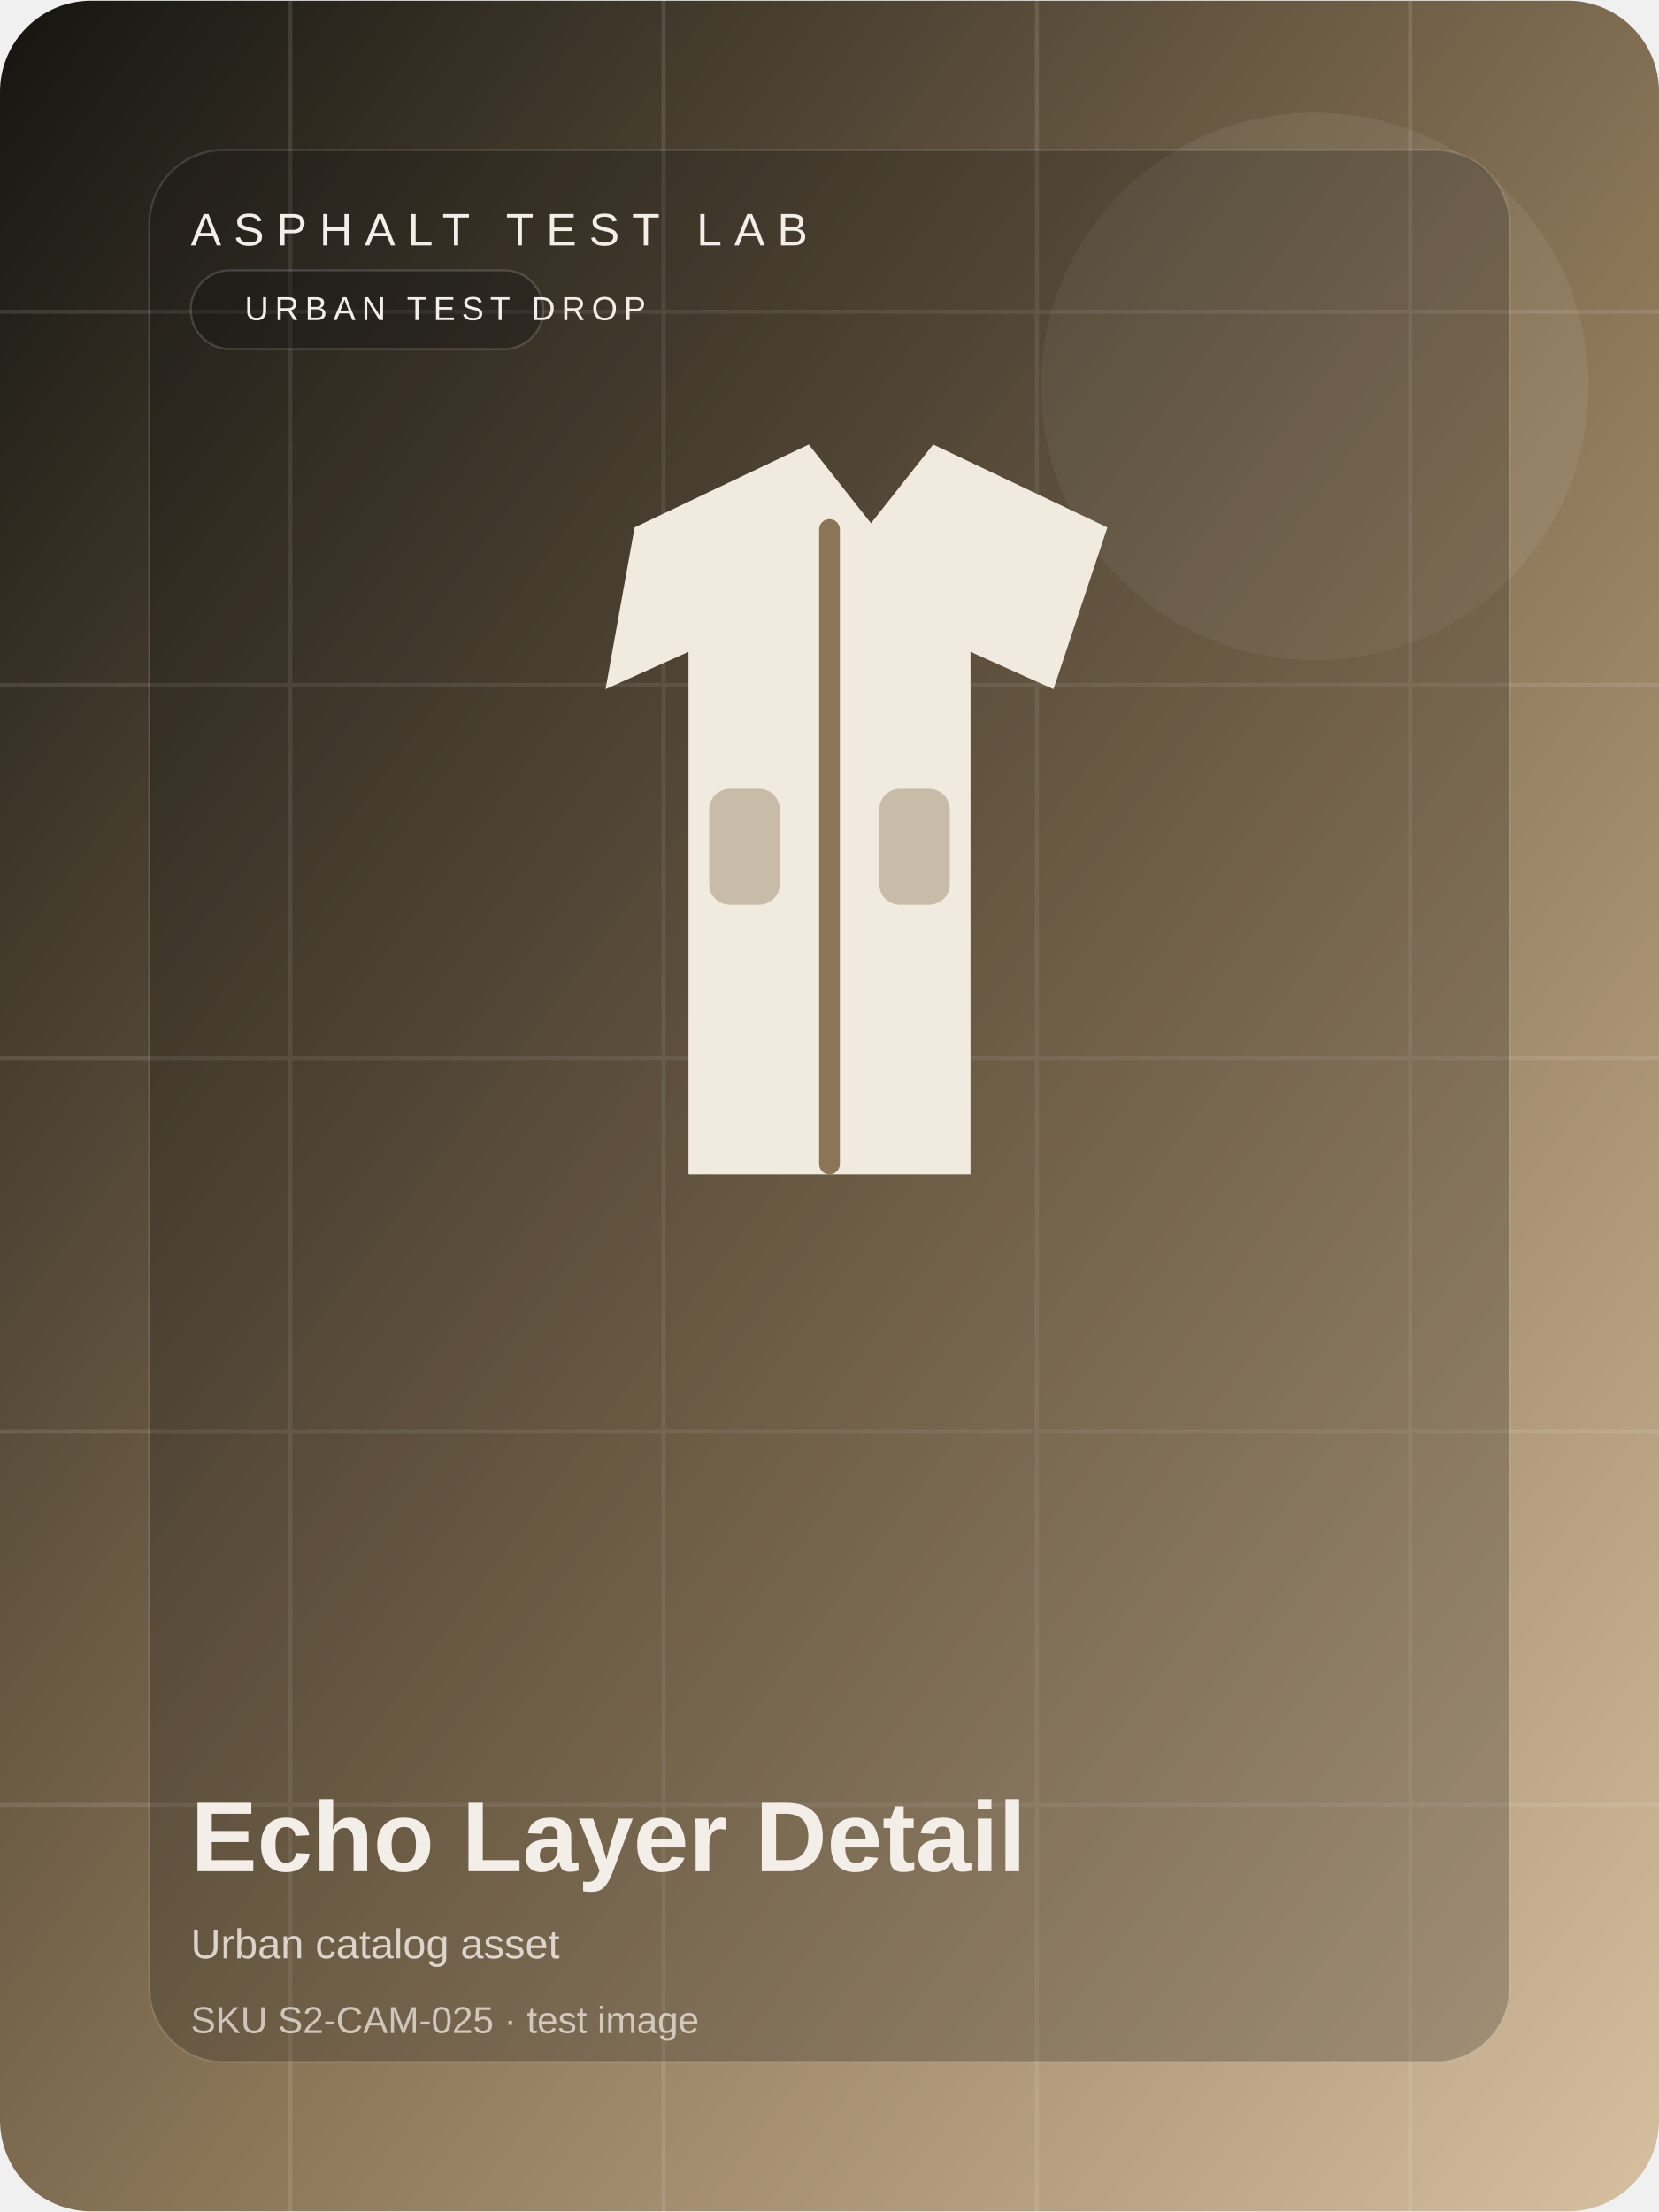
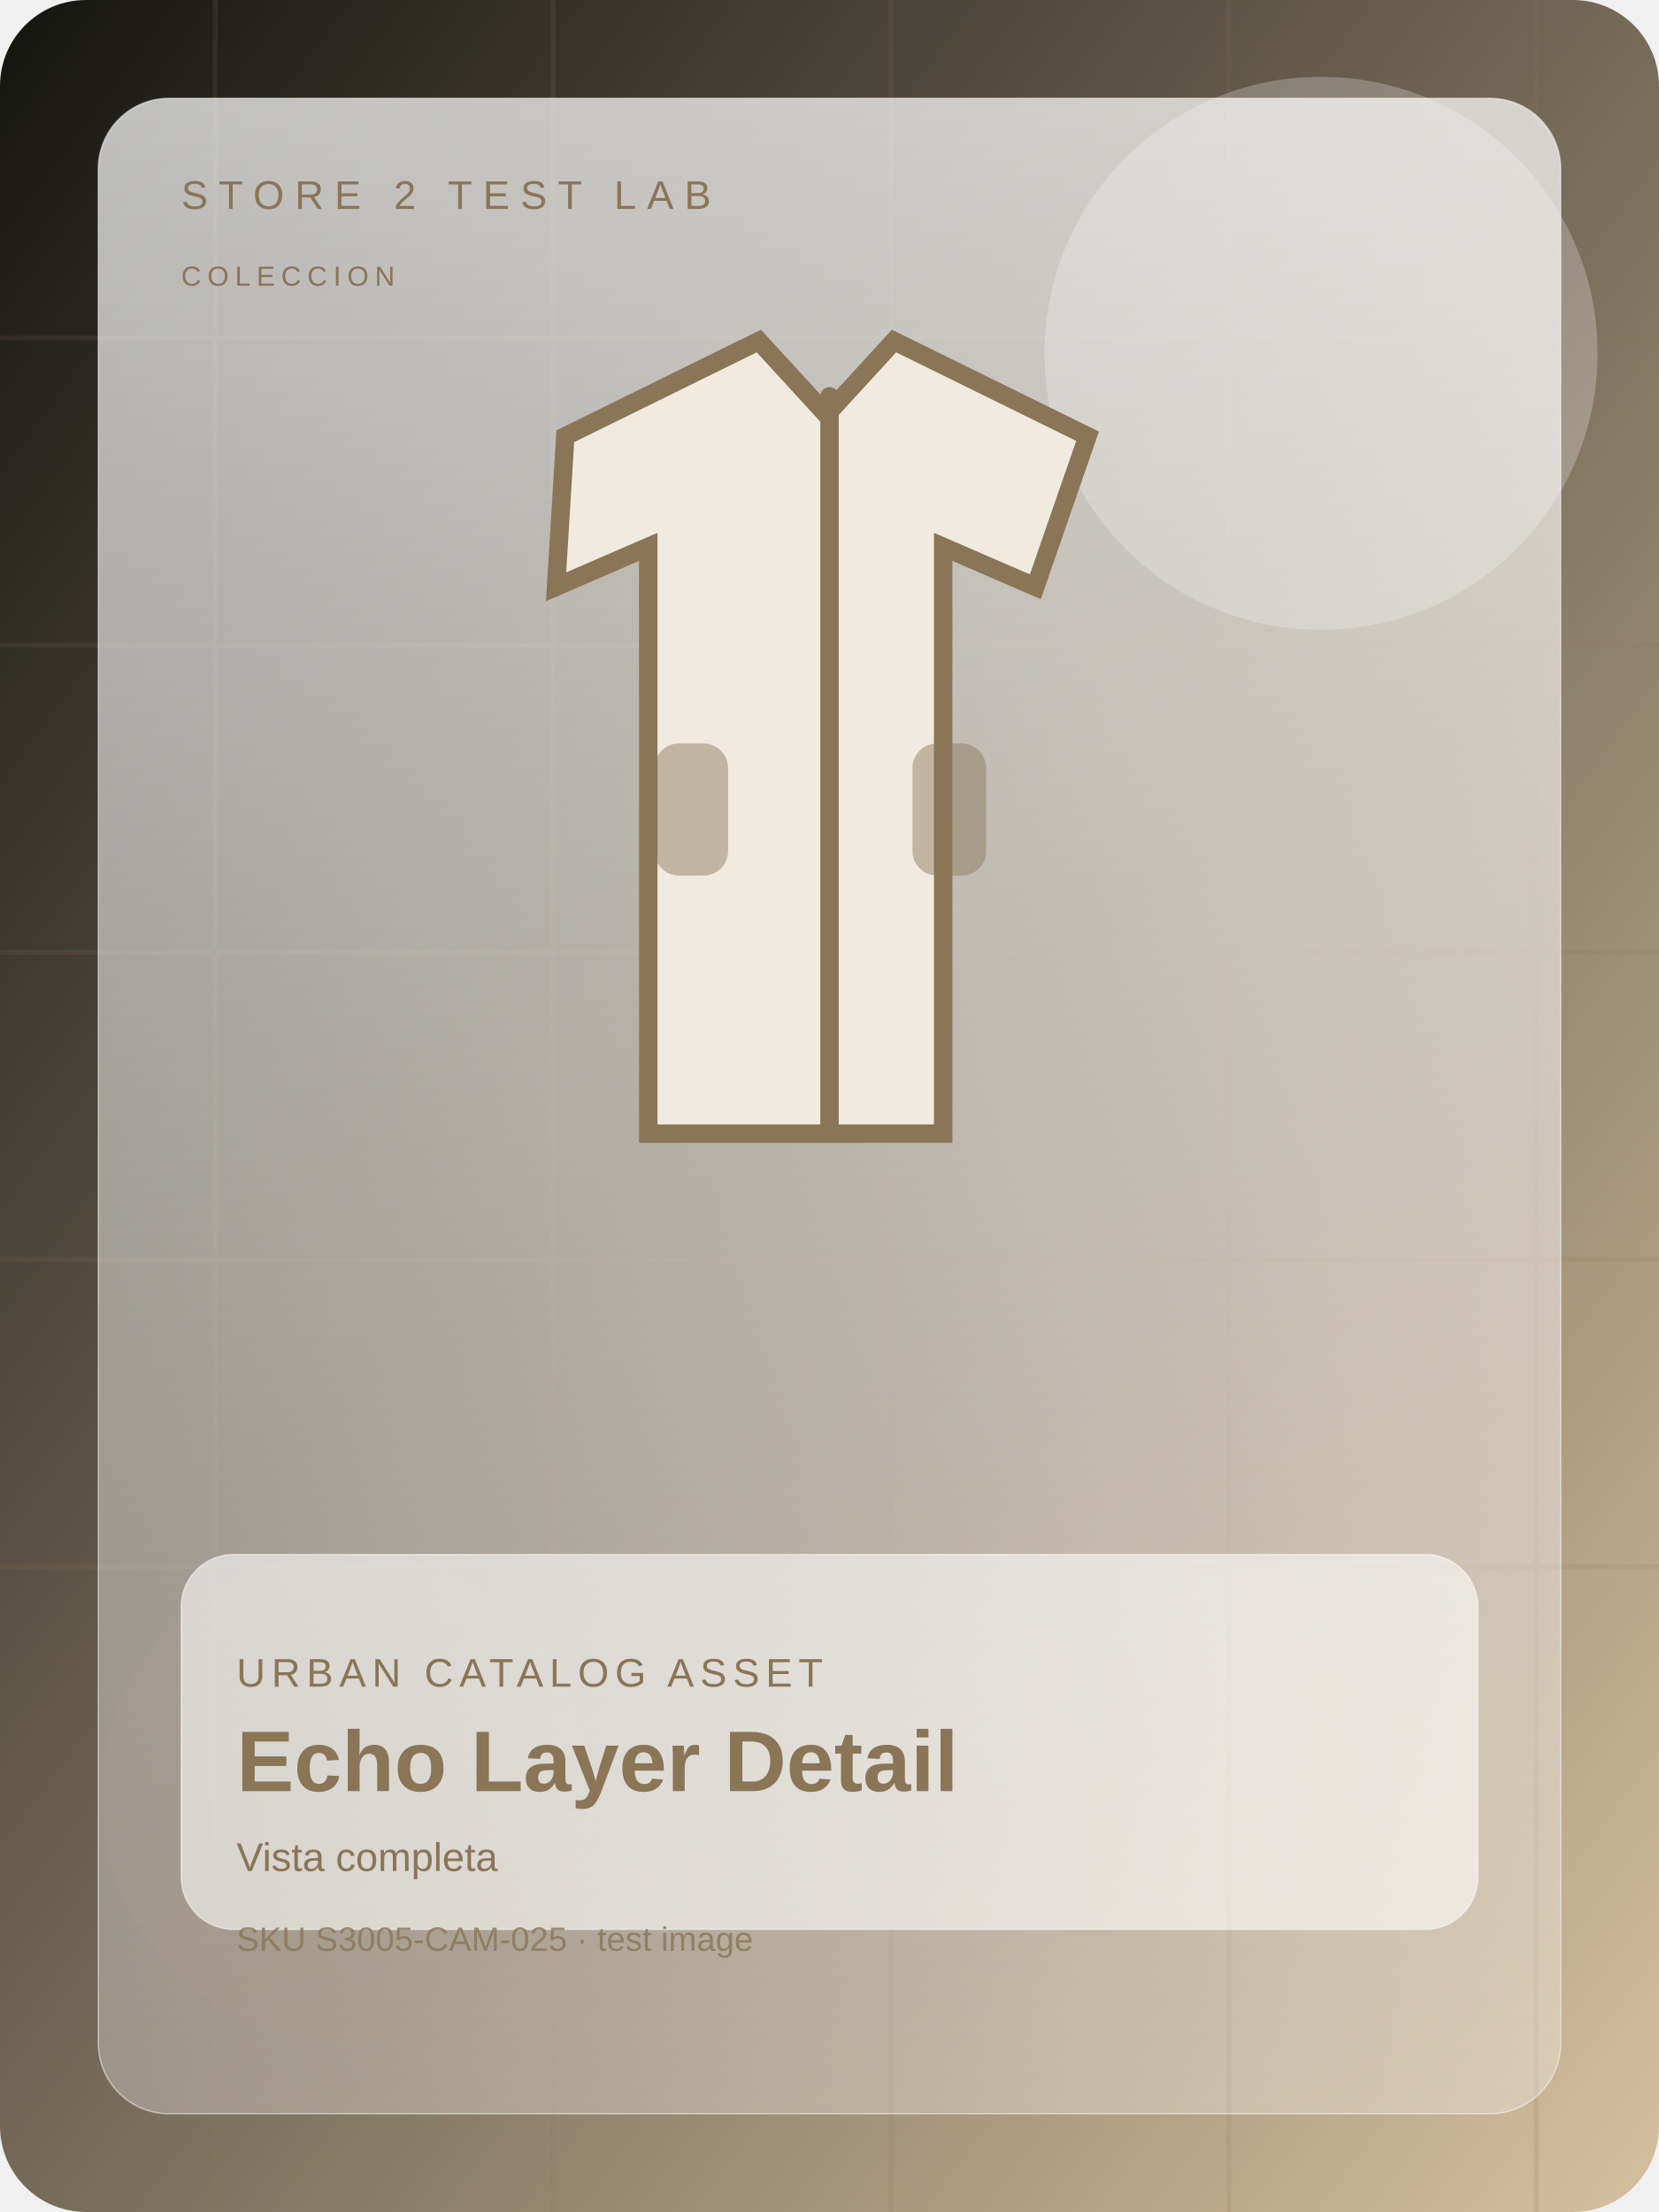
- <svg xmlns="http://www.w3.org/2000/svg" width="1200" height="1600" viewBox="0 0 800 1066" fill="none">
+ <svg xmlns="http://www.w3.org/2000/svg" width="1200" height="1600" viewBox="0 0 1080 1440" fill="none">
  <defs>
    <linearGradient id="bg" x1="0" y1="0" x2="1" y2="1">
      <stop offset="0%" stop-color="#141410" />
-       <stop offset="55%" stop-color="#8a7557" />
      <stop offset="100%" stop-color="#d6c0a0" />
    </linearGradient>
    <linearGradient id="panel" x1="0" y1="0" x2="0" y2="1">
-       <stop offset="0%" stop-color="rgba(255,255,255,0.14)" />
-       <stop offset="100%" stop-color="rgba(255,255,255,0.02)" />
+       <stop offset="0%" stop-color="rgba(255,255,255,0.72)" />
+       <stop offset="100%" stop-color="rgba(255,255,255,0.28)" />
    </linearGradient>
  </defs>
-   <rect width="800" height="1066" rx="44" fill="url(#bg)" />
-   <g opacity="0.12" stroke="#f3eee7" stroke-width="2">
-     <path d="M0 150h800" />
-     <path d="M0 330h800" />
-     <path d="M0 510h800" />
-     <path d="M0 690h800" />
-     <path d="M0 870h800" />
-     <path d="M140 0v1066" />
-     <path d="M320 0v1066" />
-     <path d="M500 0v1066" />
-     <path d="M680 0v1066" />
+   <rect width="1080" height="1440" rx="56" fill="url(#bg)" />
+   <g opacity="0.16" stroke="#8a7557" stroke-width="3">
+     <path d="M0 220h1080" />
+     <path d="M0 420h1080" />
+     <path d="M0 620h1080" />
+     <path d="M0 820h1080" />
+     <path d="M0 1020h1080" />
+     <path d="M140 0v1440" />
+     <path d="M360 0v1440" />
+     <path d="M580 0v1440" />
+     <path d="M800 0v1440" />
+     <path d="M1000 0v1440" />
  </g>
-   <circle cx="634" cy="186" r="132" fill="#ffffff" opacity="0.07" />
-   <rect x="72" y="72" width="656" height="922" rx="36" fill="#0f0f0f" fill-opacity="0.22" stroke="rgba(255,255,255,0.14)" />
-   <text x="92" y="118" fill="#f3eee7" font-size="22" font-family="Arial, sans-serif" letter-spacing="6">ASPHALT TEST LAB</text>
-   <text x="92" y="902" fill="#f3eee7" font-size="48" font-weight="700" font-family="Arial, sans-serif">Echo Layer Detail</text>
-   <text x="92" y="944" fill="rgba(243,238,231,0.82)" font-size="20" font-family="Arial, sans-serif">Urban catalog asset</text>
-   <text x="92" y="980" fill="rgba(243,238,231,0.72)" font-size="18" font-family="Arial, sans-serif">SKU S2-CAM-025 · test image</text>
-   <g transform="translate(0 80)">
-     <path d="M306 174l84-40 30 38 30-38 84 40-26 78-40-18v252H332V234l-40 18z" fill="#f1ebdf" />
-     <rect x="395" y="170" width="10" height="316" rx="5" fill="#8a7557" />
-     <rect x="342" y="300" width="34" height="56" rx="10" fill="#8a7557" opacity="0.4" />
-     <rect x="424" y="300" width="34" height="56" rx="10" fill="#8a7557" opacity="0.4" />
+   <circle cx="860" cy="230" r="180" fill="#ffffff" opacity="0.24" />
+   <circle cx="226" cy="1170" r="160" fill="#8a7557" opacity="0.15" />
+   <rect x="64" y="64" width="952" height="1312" rx="46" fill="url(#panel)" stroke="rgba(255,255,255,0.46)" />
+   <text x="118" y="136" fill="#8a7557" font-size="26" font-family="Arial, sans-serif" letter-spacing="7">STORE 2 TEST LAB</text>
+   <text x="118" y="186" fill="#8a7557" font-size="18" font-family="Arial, sans-serif" letter-spacing="4">COLECCION</text>
+   <g transform="translate(0 28)">
+     <path d="M368 256l126-62 44 48 44-48 126 62-34 98-60-26v382H422V328l-60 26z" fill="#f1ebdf" stroke="#8a7557" stroke-width="12" />
+     <rect x="534" y="224" width="12" height="486" rx="6" fill="#8a7557" />
+     <rect x="426" y="456" width="48" height="86" rx="16" fill="#8a7557" opacity="0.46" />
+     <rect x="594" y="456" width="48" height="86" rx="16" fill="#8a7557" opacity="0.46" />
  </g>
-   <rect x="92" y="130" width="170" height="38" rx="19" fill="#111111" fill-opacity="0.32" stroke="rgba(255,255,255,0.16)" />
-   <text x="118" y="154" fill="#f3eee7" font-size="16" font-family="Arial, sans-serif" letter-spacing="3">URBAN TEST DROP</text>
+   <rect x="118" y="1012" width="844" height="244" rx="34" fill="rgba(255,255,255,0.58)" stroke="rgba(255,255,255,0.48)" />
+   <text x="154" y="1098" fill="#8a7557" font-size="26" font-family="Arial, sans-serif" letter-spacing="4">URBAN CATALOG ASSET</text>
+   <text x="154" y="1166" fill="#8a7557" font-size="56" font-weight="700" font-family="Arial, sans-serif">Echo Layer Detail</text>
+   <text x="154" y="1218" fill="#8a7557" font-size="26" font-family="Arial, sans-serif">Vista completa</text>
+   <text x="154" y="1270" fill="#8a7557" font-size="22" font-family="Arial, sans-serif" opacity="0.8">SKU S3005-CAM-025 · test image</text>
</svg>
